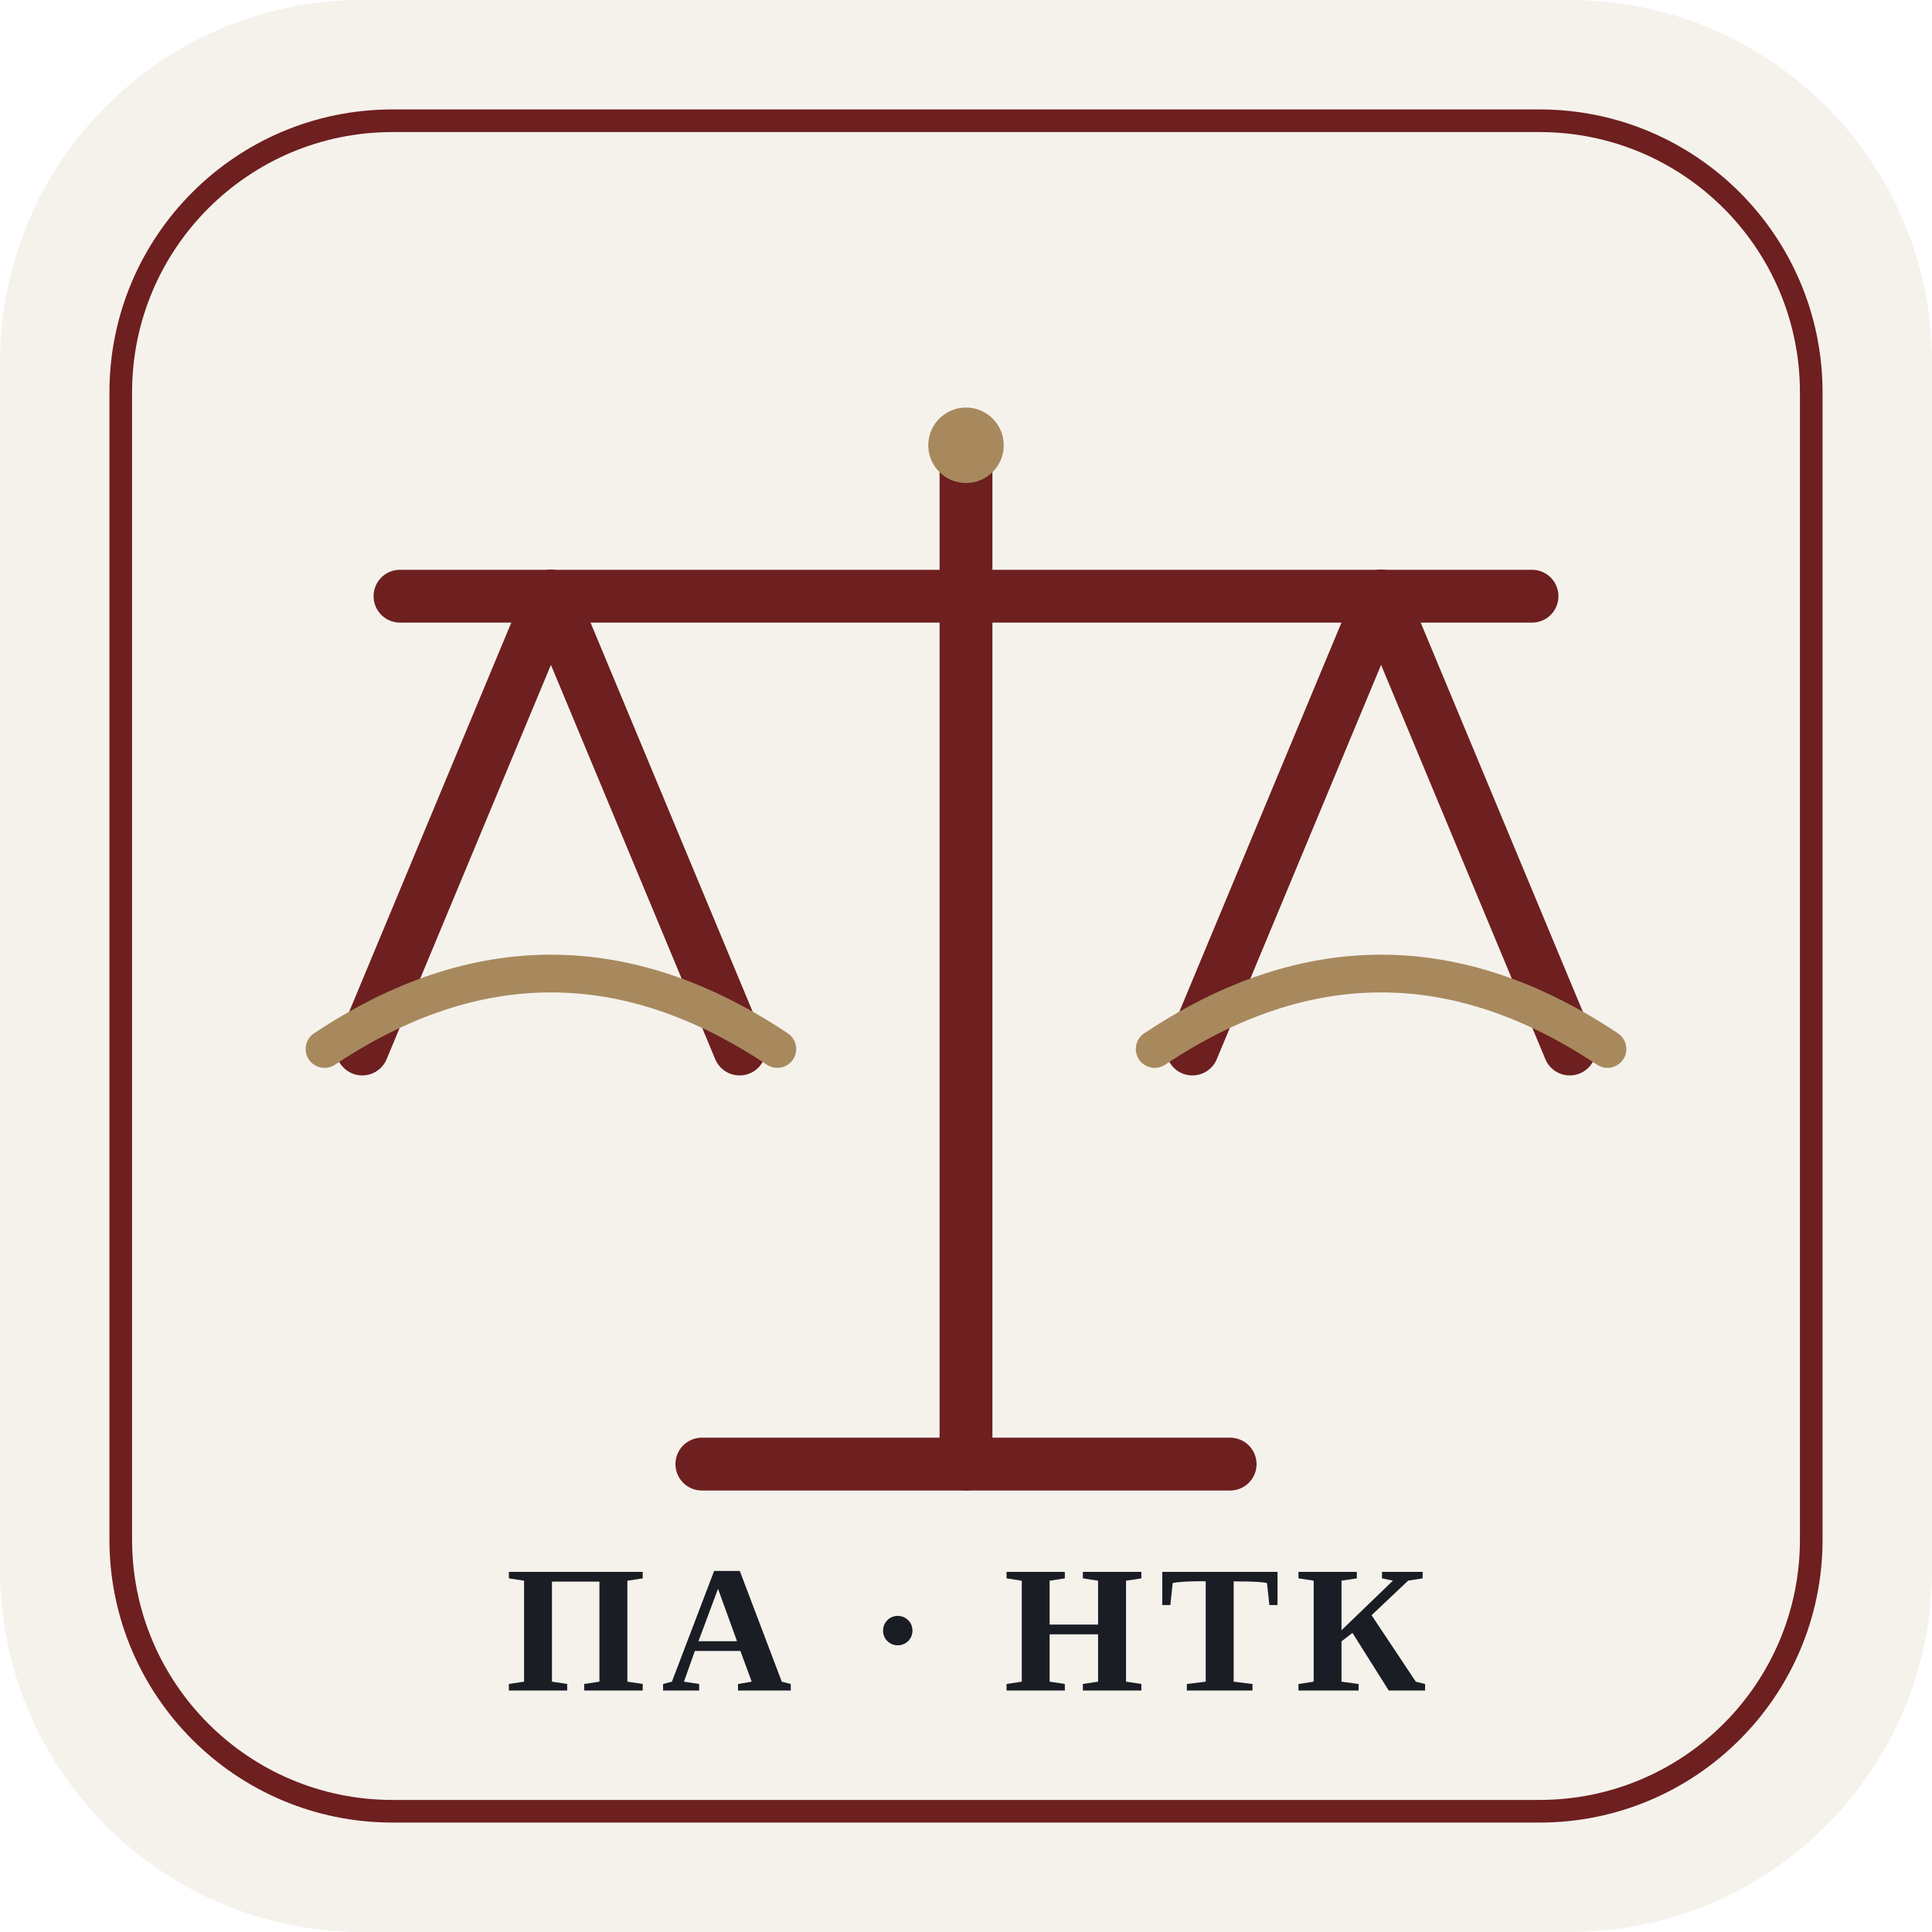
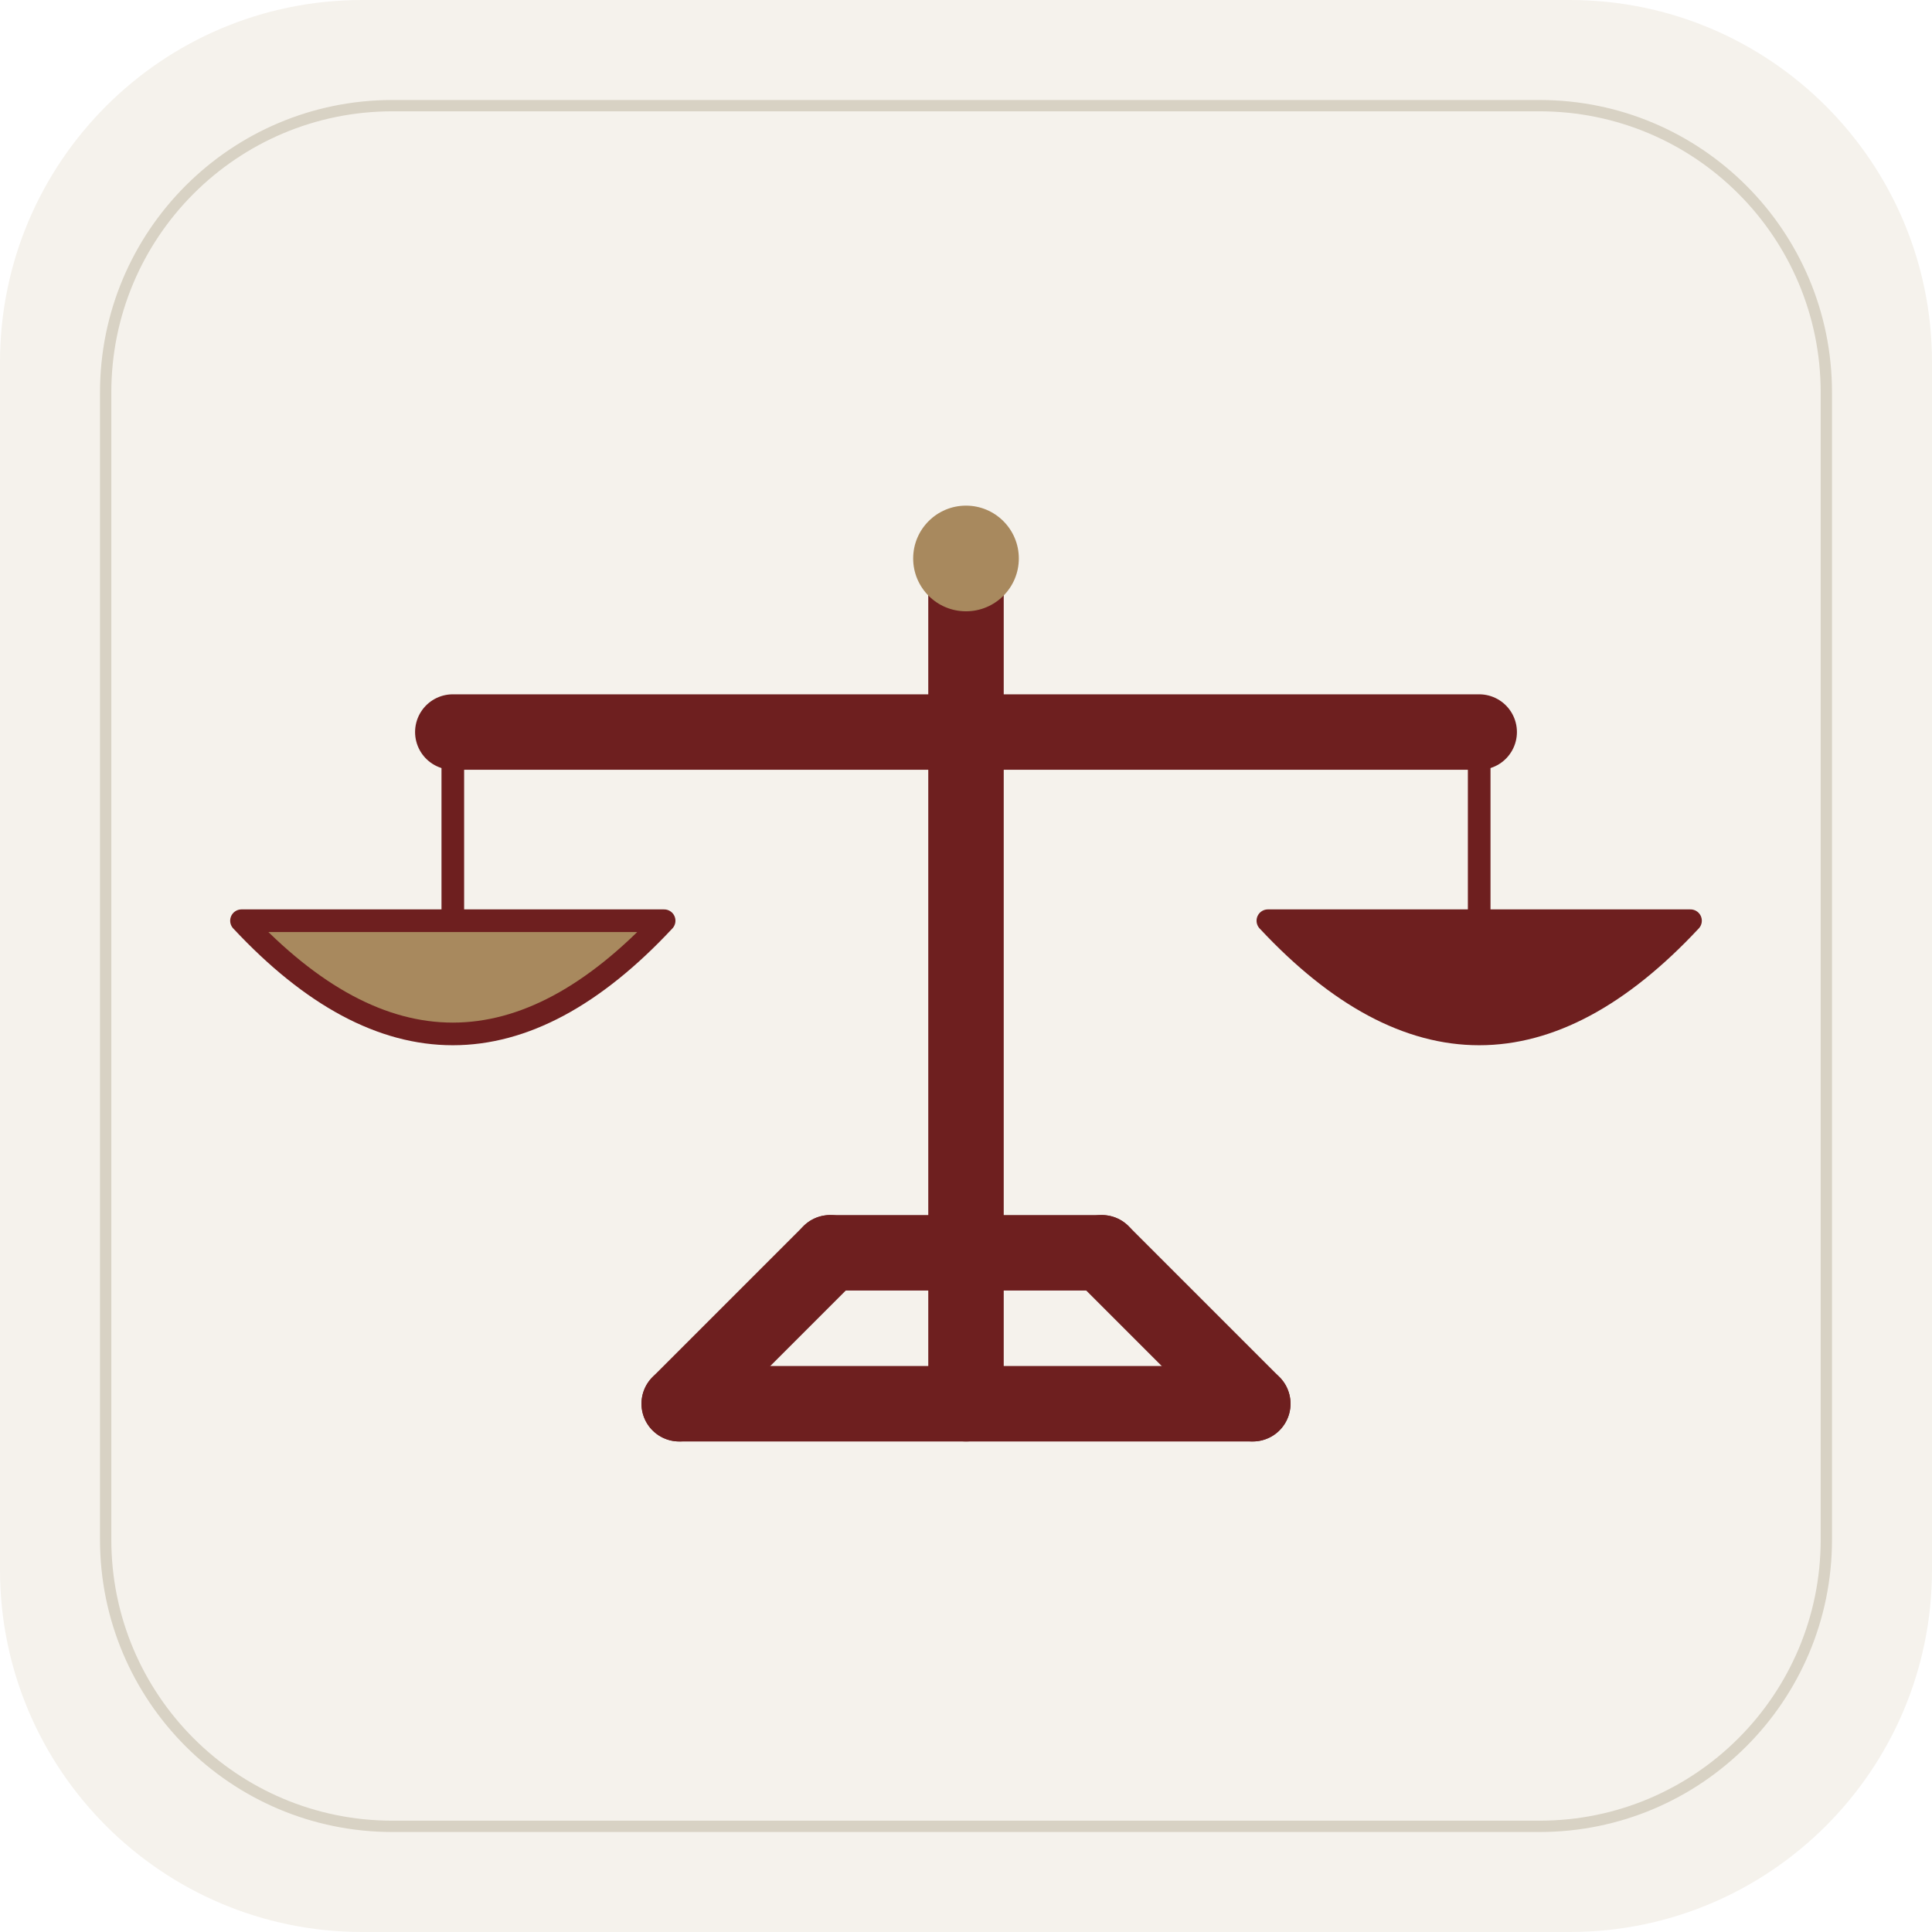
<svg xmlns="http://www.w3.org/2000/svg" viewBox="0 0 512 512">
  <rect width="512" height="512" rx="96" fill="#f5f2ec" />
-   <rect x="32" y="32" width="448" height="448" rx="72" fill="none" stroke="#6e1f1f" stroke-width="6" />
-   <g transform="translate(256 268)" fill="none" stroke="#6e1f1f" stroke-width="14" stroke-linecap="round" stroke-linejoin="round">
-     <line x1="0" y1="-150" x2="0" y2="120" />
-     <line x1="-70" y1="120" x2="70" y2="120" />
-     <line x1="-150" y1="-110" x2="150" y2="-110" />
-     <circle cx="0" cy="-150" r="10" fill="#a8895e" stroke="none" />
-     <line x1="-110" y1="-110" x2="-160" y2="10" />
-     <line x1="-110" y1="-110" x2="-60" y2="10" />
-     <path d="M -170 10 Q -110 -30 -50 10" stroke="#a8895e" stroke-width="10" />
-     <line x1="110" y1="-110" x2="60" y2="10" />
-     <line x1="110" y1="-110" x2="160" y2="10" />
-     <path d="M 50 10 Q 110 -30 170 10" stroke="#a8895e" stroke-width="10" />
+   <rect x="28" y="28" width="456" height="456" rx="76" fill="none" stroke="#d8d2c4" stroke-width="3" />
+   <g fill="none" stroke="#6e1f1f" stroke-width="20" stroke-linecap="round" stroke-linejoin="round">
+     <line x1="256" y1="148" x2="256" y2="372" />
+     <line x1="120" y1="194" x2="392" y2="194" />
+     <line x1="180" y1="372" x2="332" y2="372" />
+     <line x1="220" y1="332" x2="292" y2="332" />
+     <line x1="220" y1="332" x2="180" y2="372" />
+     <line x1="292" y1="332" x2="332" y2="372" />
  </g>
-   <text x="256" y="448" text-anchor="middle" font-family="Georgia, 'Times New Roman', serif" font-size="48" font-weight="600" fill="#1a1d24" letter-spacing="4">ПА · НТК</text>
+   <circle cx="256" cy="148" r="14" fill="#a8895e" />
+   <line x1="120" y1="194" x2="120" y2="244" stroke="#6e1f1f" stroke-width="6" stroke-linecap="round" />
+   <line x1="392" y1="194" x2="392" y2="244" stroke="#6e1f1f" stroke-width="6" stroke-linecap="round" />
+   <path d="M 64 244 Q 120 304 176 244 Z" fill="#a8895e" stroke="#6e1f1f" stroke-width="6" stroke-linejoin="round" />
+   <path d="M 336 244 Q 392 304 448 244 Z" fill="#6e1f1f" stroke="#6e1f1f" stroke-width="6" stroke-linejoin="round" />
</svg>
